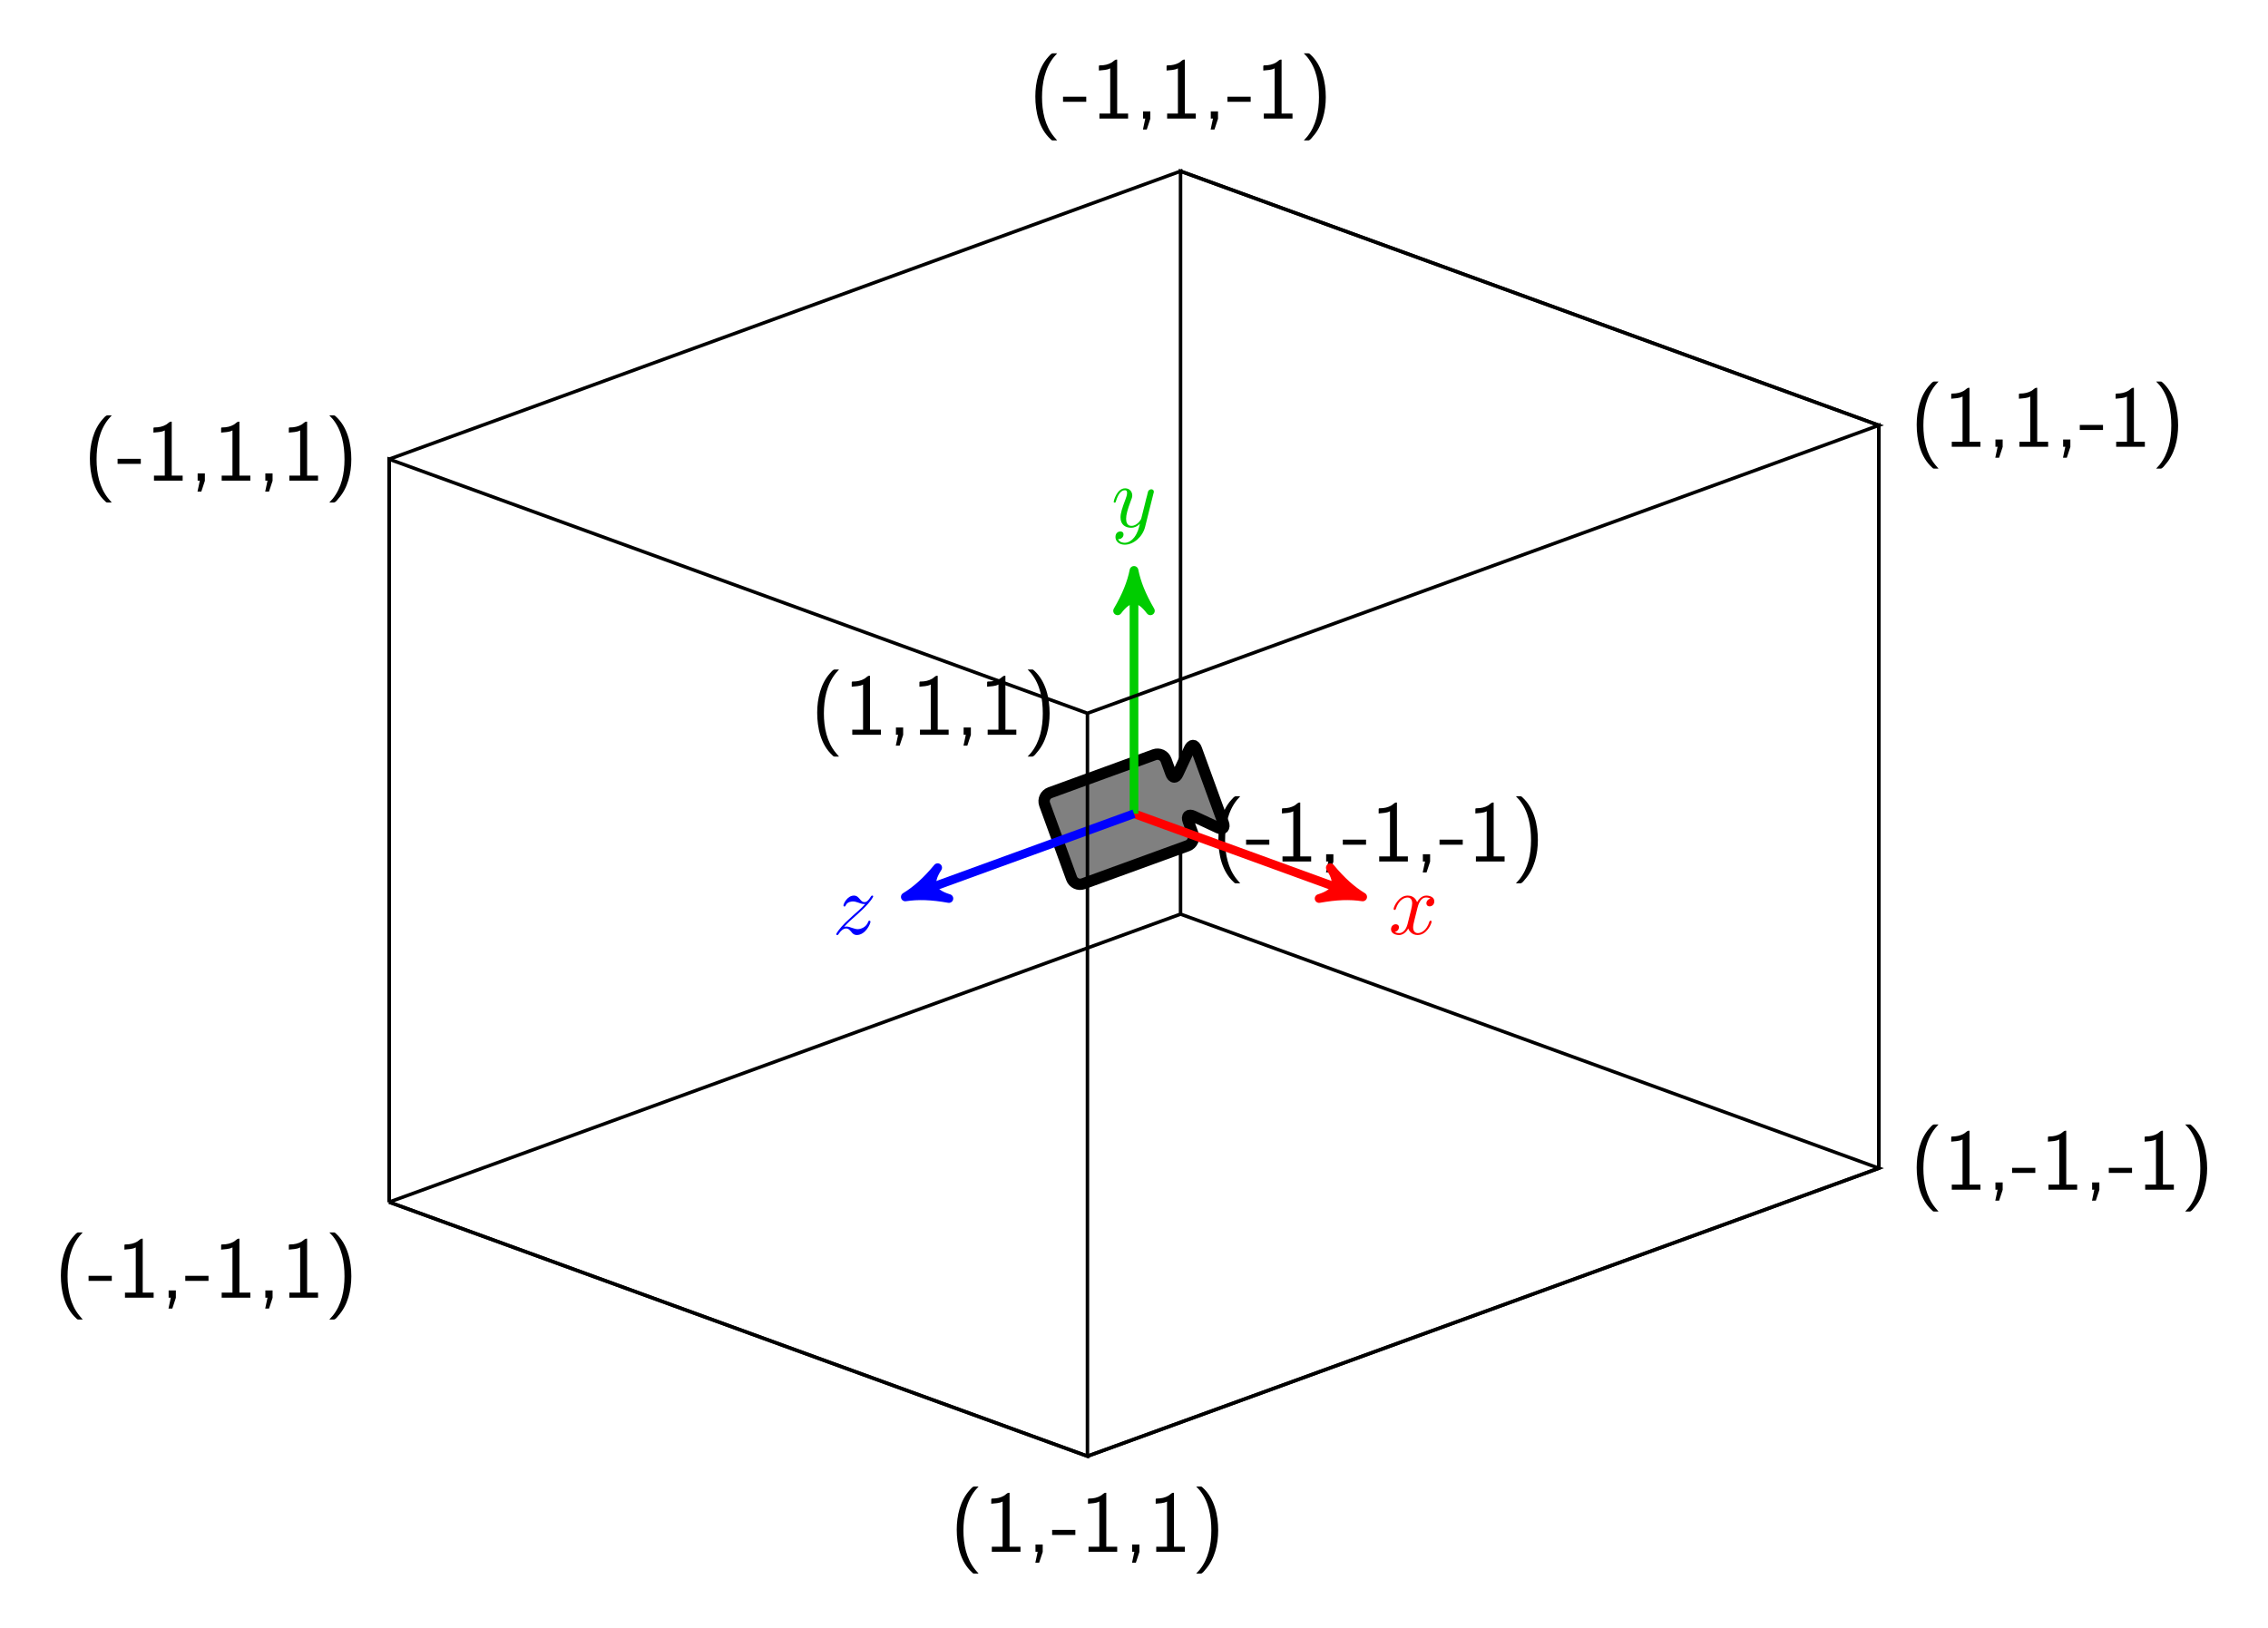
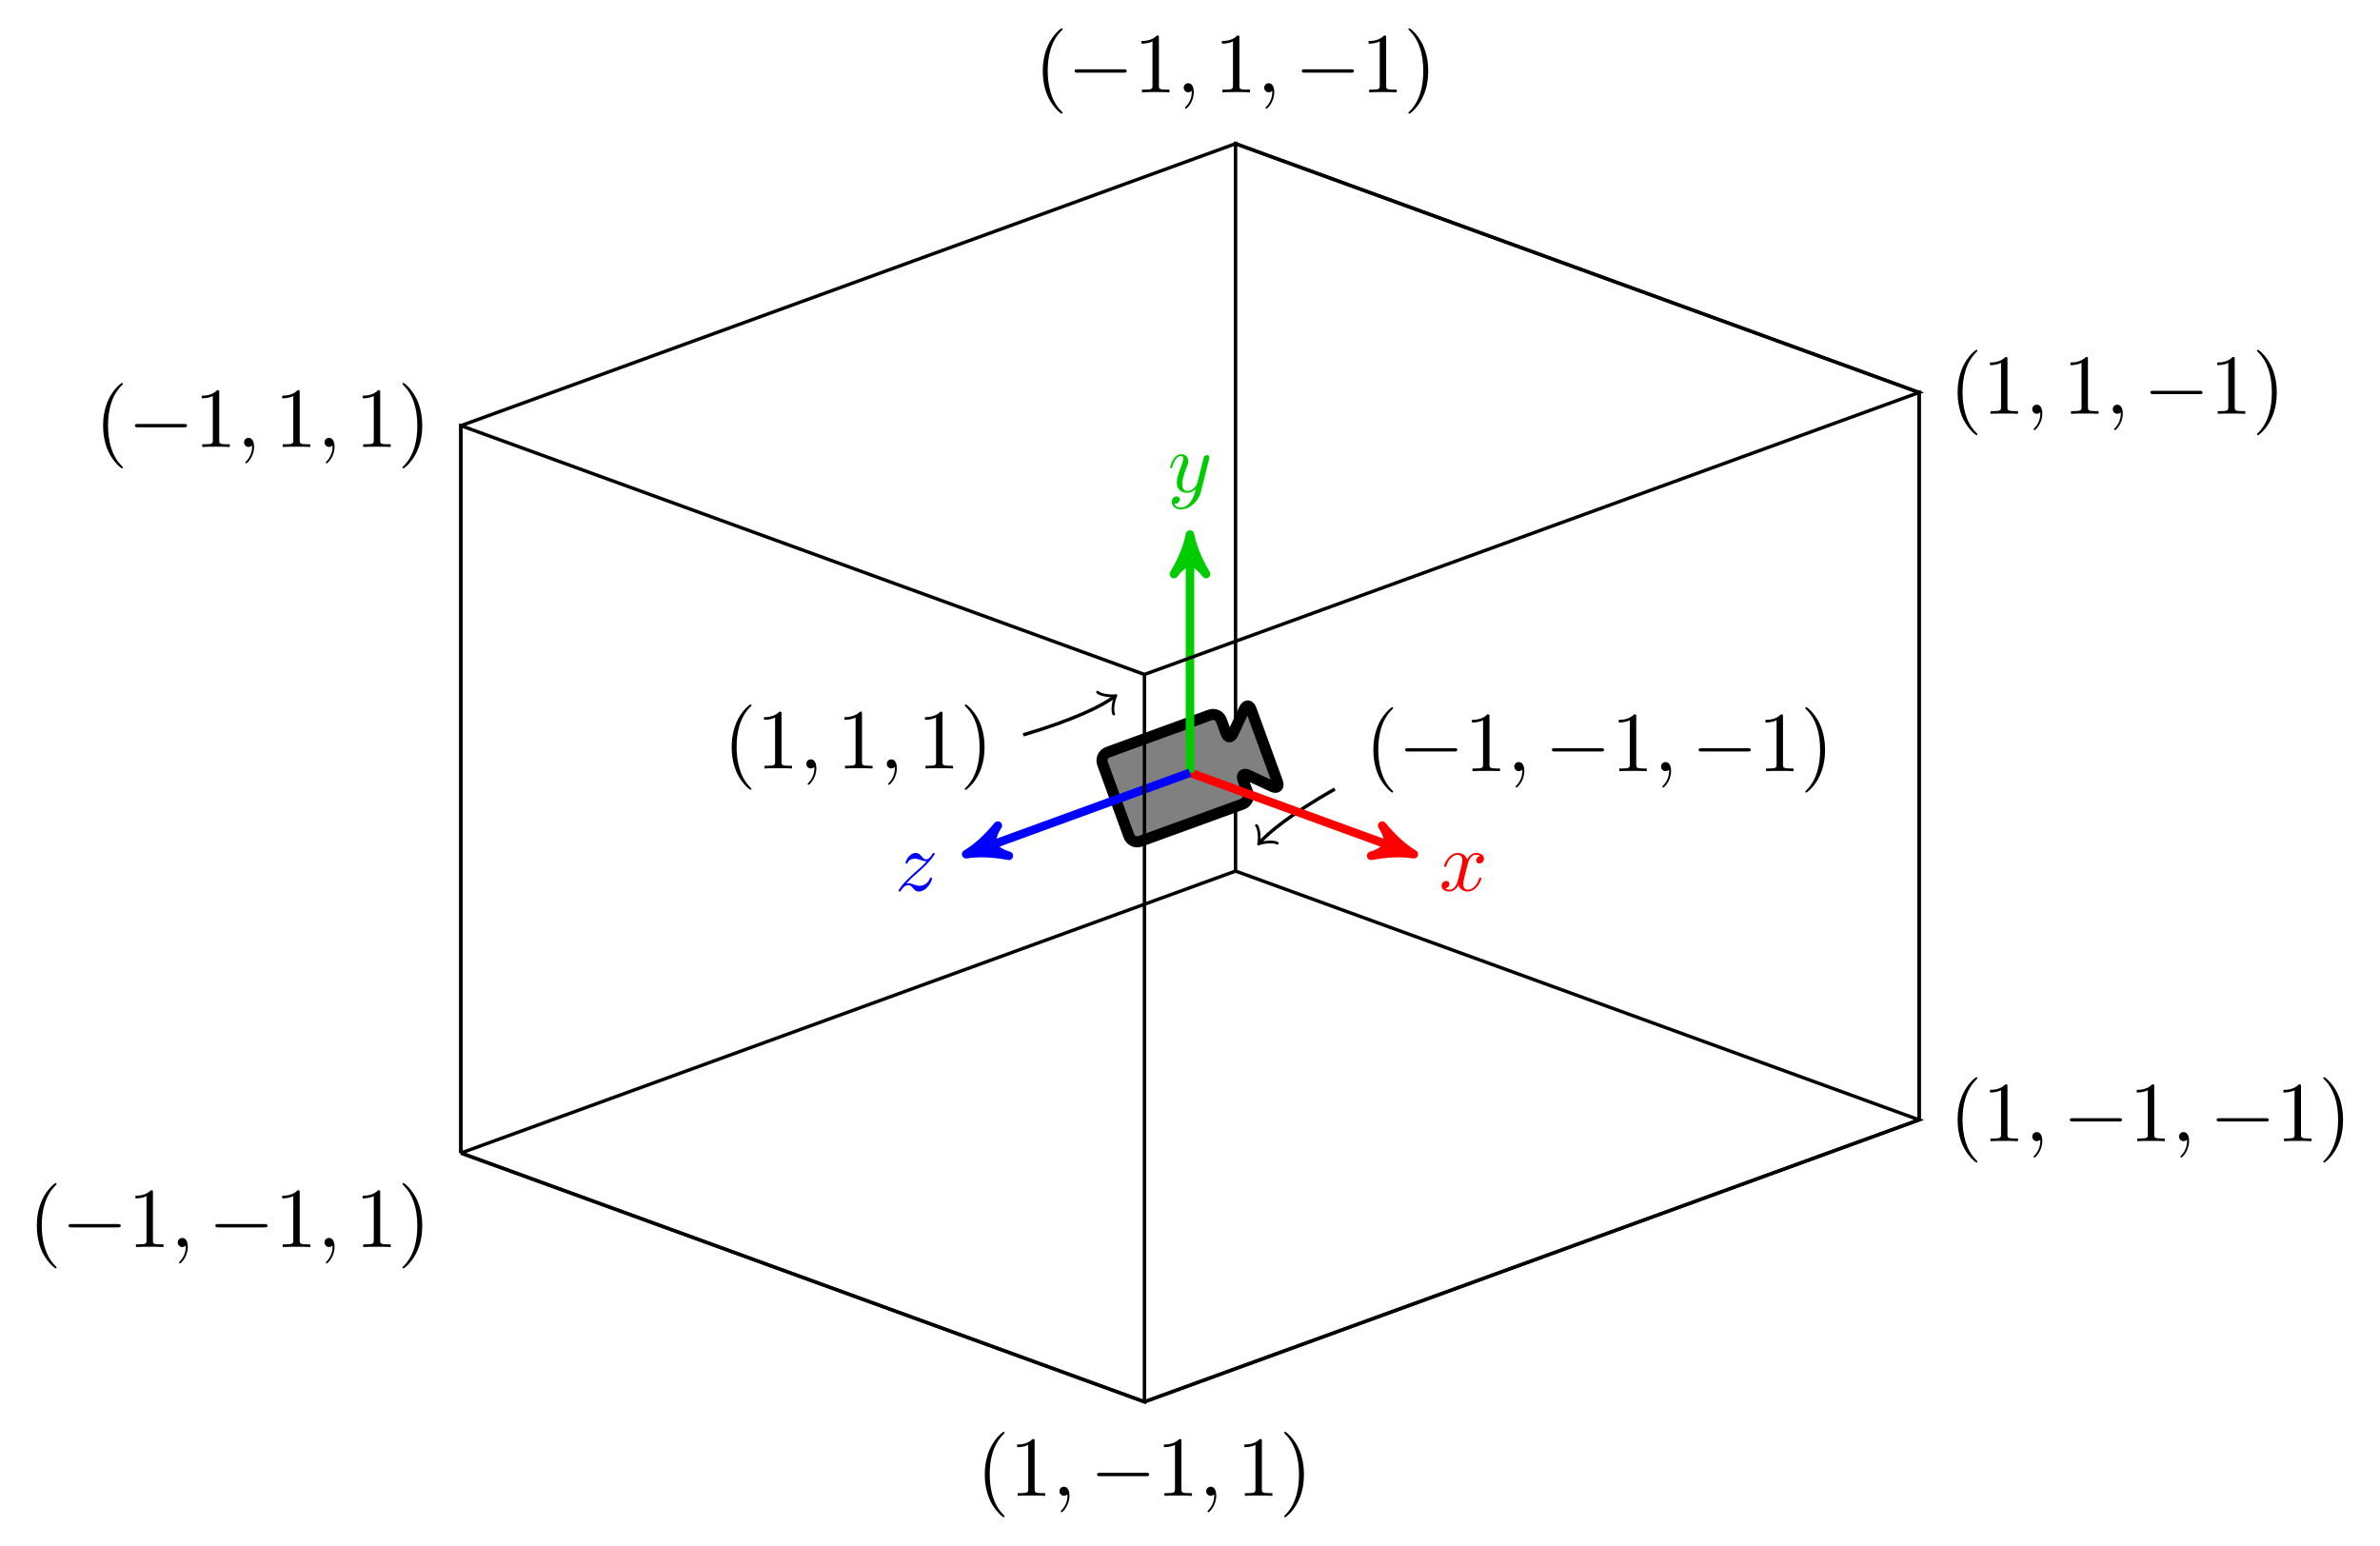
- <svg xmlns="http://www.w3.org/2000/svg" xmlns:xlink="http://www.w3.org/1999/xlink" width="259.545pt" height="186.286pt" viewBox="0 0 259.545 186.286" version="1.1">
+ <svg xmlns="http://www.w3.org/2000/svg" xmlns:xlink="http://www.w3.org/1999/xlink" width="278.246" height="180.691" viewBox="0 0 278.246 180.691">
  <defs>
    <g>
-       <symbol overflow="visible" id="glyph0-0">
-         <path style="stroke:none;" d="" />
-       </symbol>
-       <symbol overflow="visible" id="glyph0-1">
-         <path style="stroke:none;" d="M 3.312 2.484 C 3.203 2.328 3.047 2.203 2.938 2.047 C 1.906 0.797 1.578 -0.859 1.578 -2.453 C 1.578 -4.062 1.891 -5.766 2.938 -7.062 C 3.047 -7.203 3.203 -7.344 3.312 -7.484 L 2.812 -7.484 C 2.609 -7.484 2.422 -7.203 2.281 -7.062 C 1.203 -5.859 0.812 -4.141 0.812 -2.547 C 0.812 -0.812 1.219 1.125 2.562 2.344 C 2.641 2.406 2.656 2.484 2.812 2.484 Z M 3.312 2.484 " />
-       </symbol>
-       <symbol overflow="visible" id="glyph0-2">
-         <path style="stroke:none;" d="M 0.109 -2.516 L 0.109 -1.938 L 2.766 -1.938 L 2.766 -2.516 Z M 0.109 -2.516 " />
-       </symbol>
-       <symbol overflow="visible" id="glyph0-3">
-         <path style="stroke:none;" d="M 0.891 -5.516 C 1.344 -5.578 1.781 -5.547 2.188 -5.766 L 2.188 -0.594 L 0.953 -0.594 L 0.953 -0.016 L 4.234 -0.016 L 4.234 -0.594 L 2.984 -0.594 L 2.984 -6.766 L 2.875 -6.766 C 2.719 -6.766 2.516 -6.531 2.359 -6.438 C 1.969 -6.203 1.5 -6.109 1.062 -6.109 L 1 -6.109 C 0.922 -6.109 0.891 -6.078 0.891 -5.984 Z M 0.891 -5.516 " />
-       </symbol>
-       <symbol overflow="visible" id="glyph0-4">
-         <path style="stroke:none;" d="M 0.969 -0.844 L 0.969 -0.016 L 1.219 -0.016 L 0.953 1.234 L 1.391 1.234 L 1.797 0 L 1.797 -0.844 Z M 0.969 -0.844 " />
-       </symbol>
-       <symbol overflow="visible" id="glyph0-5">
-         <path style="stroke:none;" d="M 0.547 -7.484 C 0.672 -7.344 0.812 -7.203 0.938 -7.062 C 2 -5.75 2.281 -4.062 2.281 -2.453 C 2.281 -0.859 1.953 0.797 0.938 2.047 C 0.812 2.203 0.672 2.328 0.547 2.484 L 1.062 2.484 C 1.25 2.484 1.453 2.203 1.578 2.047 C 2.656 0.859 3.062 -0.859 3.062 -2.469 C 3.062 -4.188 2.641 -6.125 1.312 -7.344 C 1.219 -7.406 1.203 -7.484 1.062 -7.484 Z M 0.547 -7.484 " />
-       </symbol>
-       <symbol overflow="visible" id="glyph1-0">
-         <path style="stroke:none;" d="" />
-       </symbol>
-       <symbol overflow="visible" id="glyph1-1">
-         <path style="stroke:none;" d="M 3.328 -3.016 C 3.391 -3.266 3.625 -4.188 4.312 -4.188 C 4.359 -4.188 4.609 -4.188 4.812 -4.062 C 4.531 -4 4.344 -3.766 4.344 -3.516 C 4.344 -3.359 4.453 -3.172 4.719 -3.172 C 4.938 -3.172 5.25 -3.344 5.25 -3.75 C 5.25 -4.266 4.672 -4.406 4.328 -4.406 C 3.75 -4.406 3.406 -3.875 3.281 -3.656 C 3.031 -4.312 2.5 -4.406 2.203 -4.406 C 1.172 -4.406 0.594 -3.125 0.594 -2.875 C 0.594 -2.766 0.703 -2.766 0.719 -2.766 C 0.797 -2.766 0.828 -2.797 0.844 -2.875 C 1.188 -3.938 1.844 -4.188 2.188 -4.188 C 2.375 -4.188 2.719 -4.094 2.719 -3.516 C 2.719 -3.203 2.547 -2.547 2.188 -1.141 C 2.031 -0.531 1.672 -0.109 1.234 -0.109 C 1.172 -0.109 0.953 -0.109 0.734 -0.234 C 0.984 -0.297 1.203 -0.5 1.203 -0.781 C 1.203 -1.047 0.984 -1.125 0.844 -1.125 C 0.531 -1.125 0.297 -0.875 0.297 -0.547 C 0.297 -0.094 0.781 0.109 1.219 0.109 C 1.891 0.109 2.25 -0.594 2.266 -0.641 C 2.391 -0.281 2.75 0.109 3.344 0.109 C 4.375 0.109 4.938 -1.172 4.938 -1.422 C 4.938 -1.531 4.859 -1.531 4.828 -1.531 C 4.734 -1.531 4.719 -1.484 4.688 -1.422 C 4.359 -0.344 3.688 -0.109 3.375 -0.109 C 2.984 -0.109 2.828 -0.422 2.828 -0.766 C 2.828 -0.984 2.875 -1.203 2.984 -1.641 Z M 3.328 -3.016 " />
-       </symbol>
-       <symbol overflow="visible" id="glyph1-2">
-         <path style="stroke:none;" d="M 4.844 -3.797 C 4.891 -3.938 4.891 -3.953 4.891 -4.031 C 4.891 -4.203 4.75 -4.297 4.594 -4.297 C 4.5 -4.297 4.344 -4.234 4.25 -4.094 C 4.234 -4.031 4.141 -3.734 4.109 -3.547 C 4.031 -3.297 3.969 -3.016 3.906 -2.75 L 3.453 -0.953 C 3.422 -0.812 2.984 -0.109 2.328 -0.109 C 1.828 -0.109 1.719 -0.547 1.719 -0.922 C 1.719 -1.375 1.891 -2 2.219 -2.875 C 2.375 -3.281 2.422 -3.391 2.422 -3.594 C 2.422 -4.031 2.109 -4.406 1.609 -4.406 C 0.656 -4.406 0.297 -2.953 0.297 -2.875 C 0.297 -2.766 0.391 -2.766 0.406 -2.766 C 0.516 -2.766 0.516 -2.797 0.562 -2.953 C 0.844 -3.891 1.234 -4.188 1.578 -4.188 C 1.656 -4.188 1.828 -4.188 1.828 -3.875 C 1.828 -3.625 1.719 -3.359 1.656 -3.172 C 1.25 -2.109 1.078 -1.547 1.078 -1.078 C 1.078 -0.188 1.703 0.109 2.297 0.109 C 2.688 0.109 3.016 -0.062 3.297 -0.344 C 3.172 0.172 3.047 0.672 2.656 1.203 C 2.391 1.531 2.016 1.828 1.562 1.828 C 1.422 1.828 0.969 1.797 0.797 1.406 C 0.953 1.406 1.094 1.406 1.219 1.281 C 1.328 1.203 1.422 1.062 1.422 0.875 C 1.422 0.562 1.156 0.531 1.062 0.531 C 0.828 0.531 0.5 0.688 0.5 1.172 C 0.5 1.672 0.938 2.047 1.562 2.047 C 2.578 2.047 3.609 1.141 3.891 0.016 Z M 4.844 -3.797 " />
-       </symbol>
-       <symbol overflow="visible" id="glyph1-3">
-         <path style="stroke:none;" d="M 1.328 -0.828 C 1.859 -1.406 2.156 -1.656 2.516 -1.969 C 2.516 -1.969 3.125 -2.5 3.484 -2.859 C 4.438 -3.781 4.656 -4.266 4.656 -4.312 C 4.656 -4.406 4.562 -4.406 4.547 -4.406 C 4.469 -4.406 4.453 -4.391 4.391 -4.297 C 4.094 -3.812 3.891 -3.656 3.656 -3.656 C 3.406 -3.656 3.297 -3.812 3.141 -3.984 C 2.953 -4.203 2.781 -4.406 2.453 -4.406 C 1.703 -4.406 1.25 -3.484 1.25 -3.266 C 1.25 -3.219 1.281 -3.156 1.359 -3.156 C 1.453 -3.156 1.469 -3.203 1.5 -3.266 C 1.688 -3.734 2.266 -3.734 2.344 -3.734 C 2.547 -3.734 2.734 -3.672 2.969 -3.594 C 3.375 -3.438 3.484 -3.438 3.734 -3.438 C 3.375 -3.016 2.547 -2.297 2.359 -2.141 L 1.453 -1.297 C 0.781 -0.625 0.422 -0.062 0.422 0.016 C 0.422 0.109 0.531 0.109 0.547 0.109 C 0.625 0.109 0.641 0.094 0.703 -0.016 C 0.938 -0.375 1.234 -0.641 1.562 -0.641 C 1.781 -0.641 1.891 -0.547 2.141 -0.266 C 2.297 -0.047 2.484 0.109 2.766 0.109 C 3.766 0.109 4.344 -1.156 4.344 -1.422 C 4.344 -1.469 4.297 -1.531 4.219 -1.531 C 4.125 -1.531 4.109 -1.469 4.078 -1.391 C 3.844 -0.75 3.203 -0.562 2.875 -0.562 C 2.688 -0.562 2.5 -0.625 2.297 -0.688 C 1.953 -0.812 1.797 -0.859 1.594 -0.859 C 1.578 -0.859 1.422 -0.859 1.328 -0.828 Z M 1.328 -0.828 " />
-       </symbol>
+       <g id="glyph-0-0">
+         <path d="M 3.297 2.391 C 3.297 2.359 3.297 2.344 3.125 2.172 C 1.891 0.922 1.562 -0.969 1.562 -2.5 C 1.562 -4.234 1.938 -5.969 3.172 -7.203 C 3.297 -7.328 3.297 -7.344 3.297 -7.375 C 3.297 -7.453 3.266 -7.484 3.203 -7.484 C 3.094 -7.484 2.203 -6.797 1.609 -5.531 C 1.109 -4.438 0.984 -3.328 0.984 -2.5 C 0.984 -1.719 1.094 -0.516 1.641 0.625 C 2.25 1.844 3.094 2.5 3.203 2.5 C 3.266 2.5 3.297 2.469 3.297 2.391 Z M 3.297 2.391 " />
+       </g>
+       <g id="glyph-0-1">
+         <path d="M 2.938 -6.375 C 2.938 -6.625 2.938 -6.641 2.703 -6.641 C 2.078 -6 1.203 -6 0.891 -6 L 0.891 -5.688 C 1.094 -5.688 1.672 -5.688 2.188 -5.953 L 2.188 -0.781 C 2.188 -0.422 2.156 -0.312 1.266 -0.312 L 0.953 -0.312 L 0.953 0 C 1.297 -0.031 2.156 -0.031 2.562 -0.031 C 2.953 -0.031 3.828 -0.031 4.172 0 L 4.172 -0.312 L 3.859 -0.312 C 2.953 -0.312 2.938 -0.422 2.938 -0.781 Z M 2.938 -6.375 " />
+       </g>
+       <g id="glyph-0-2">
+         <path d="M 2.875 -2.5 C 2.875 -3.266 2.766 -4.469 2.219 -5.609 C 1.625 -6.828 0.766 -7.484 0.672 -7.484 C 0.609 -7.484 0.562 -7.438 0.562 -7.375 C 0.562 -7.344 0.562 -7.328 0.75 -7.141 C 1.734 -6.156 2.297 -4.578 2.297 -2.5 C 2.297 -0.781 1.938 0.969 0.703 2.219 C 0.562 2.344 0.562 2.359 0.562 2.391 C 0.562 2.453 0.609 2.5 0.672 2.5 C 0.766 2.5 1.672 1.812 2.25 0.547 C 2.766 -0.547 2.875 -1.656 2.875 -2.5 Z M 2.875 -2.5 " />
+       </g>
+       <g id="glyph-1-0">
+         <path d="M 6.562 -2.297 C 6.734 -2.297 6.922 -2.297 6.922 -2.5 C 6.922 -2.688 6.734 -2.688 6.562 -2.688 L 1.172 -2.688 C 1 -2.688 0.828 -2.688 0.828 -2.5 C 0.828 -2.297 1 -2.297 1.172 -2.297 Z M 6.562 -2.297 " />
+       </g>
+       <g id="glyph-2-0">
+         <path d="M 2.031 -0.016 C 2.031 -0.672 1.781 -1.062 1.391 -1.062 C 1.062 -1.062 0.859 -0.812 0.859 -0.531 C 0.859 -0.266 1.062 0 1.391 0 C 1.5 0 1.641 -0.047 1.734 -0.125 C 1.766 -0.156 1.781 -0.156 1.781 -0.156 C 1.797 -0.156 1.797 -0.156 1.797 -0.016 C 1.797 0.734 1.453 1.328 1.125 1.656 C 1.016 1.766 1.016 1.781 1.016 1.812 C 1.016 1.891 1.062 1.922 1.109 1.922 C 1.219 1.922 2.031 1.156 2.031 -0.016 Z M 2.031 -0.016 " />
+       </g>
+       <g id="glyph-2-1">
+         <path d="M 3.328 -3.016 C 3.391 -3.266 3.625 -4.188 4.312 -4.188 C 4.359 -4.188 4.609 -4.188 4.812 -4.062 C 4.531 -4 4.344 -3.766 4.344 -3.516 C 4.344 -3.359 4.453 -3.172 4.719 -3.172 C 4.938 -3.172 5.25 -3.344 5.25 -3.75 C 5.25 -4.266 4.672 -4.406 4.328 -4.406 C 3.75 -4.406 3.406 -3.875 3.281 -3.656 C 3.031 -4.312 2.5 -4.406 2.203 -4.406 C 1.172 -4.406 0.594 -3.125 0.594 -2.875 C 0.594 -2.766 0.703 -2.766 0.719 -2.766 C 0.797 -2.766 0.828 -2.797 0.844 -2.875 C 1.188 -3.938 1.844 -4.188 2.188 -4.188 C 2.375 -4.188 2.719 -4.094 2.719 -3.516 C 2.719 -3.203 2.547 -2.547 2.188 -1.141 C 2.031 -0.531 1.672 -0.109 1.234 -0.109 C 1.172 -0.109 0.953 -0.109 0.734 -0.234 C 0.984 -0.297 1.203 -0.5 1.203 -0.781 C 1.203 -1.047 0.984 -1.125 0.844 -1.125 C 0.531 -1.125 0.297 -0.875 0.297 -0.547 C 0.297 -0.094 0.781 0.109 1.219 0.109 C 1.891 0.109 2.25 -0.594 2.266 -0.641 C 2.391 -0.281 2.75 0.109 3.344 0.109 C 4.375 0.109 4.938 -1.172 4.938 -1.422 C 4.938 -1.531 4.859 -1.531 4.828 -1.531 C 4.734 -1.531 4.719 -1.484 4.688 -1.422 C 4.359 -0.344 3.688 -0.109 3.375 -0.109 C 2.984 -0.109 2.828 -0.422 2.828 -0.766 C 2.828 -0.984 2.875 -1.203 2.984 -1.641 Z M 3.328 -3.016 " />
+       </g>
+       <g id="glyph-2-2">
+         <path d="M 4.844 -3.797 C 4.891 -3.938 4.891 -3.953 4.891 -4.031 C 4.891 -4.203 4.75 -4.297 4.594 -4.297 C 4.5 -4.297 4.344 -4.234 4.25 -4.094 C 4.234 -4.031 4.141 -3.734 4.109 -3.547 C 4.031 -3.297 3.969 -3.016 3.906 -2.75 L 3.453 -0.953 C 3.422 -0.812 2.984 -0.109 2.328 -0.109 C 1.828 -0.109 1.719 -0.547 1.719 -0.922 C 1.719 -1.375 1.891 -2 2.219 -2.875 C 2.375 -3.281 2.422 -3.391 2.422 -3.594 C 2.422 -4.031 2.109 -4.406 1.609 -4.406 C 0.656 -4.406 0.297 -2.953 0.297 -2.875 C 0.297 -2.766 0.391 -2.766 0.406 -2.766 C 0.516 -2.766 0.516 -2.797 0.562 -2.953 C 0.844 -3.891 1.234 -4.188 1.578 -4.188 C 1.656 -4.188 1.828 -4.188 1.828 -3.875 C 1.828 -3.625 1.719 -3.359 1.656 -3.172 C 1.25 -2.109 1.078 -1.547 1.078 -1.078 C 1.078 -0.188 1.703 0.109 2.297 0.109 C 2.688 0.109 3.016 -0.062 3.297 -0.344 C 3.172 0.172 3.047 0.672 2.656 1.203 C 2.391 1.531 2.016 1.828 1.562 1.828 C 1.422 1.828 0.969 1.797 0.797 1.406 C 0.953 1.406 1.094 1.406 1.219 1.281 C 1.328 1.203 1.422 1.062 1.422 0.875 C 1.422 0.562 1.156 0.531 1.062 0.531 C 0.828 0.531 0.5 0.688 0.5 1.172 C 0.5 1.672 0.938 2.047 1.562 2.047 C 2.578 2.047 3.609 1.141 3.891 0.016 Z M 4.844 -3.797 " />
+       </g>
+       <g id="glyph-2-3">
+         <path d="M 1.328 -0.828 C 1.859 -1.406 2.156 -1.656 2.516 -1.969 C 2.516 -1.969 3.125 -2.5 3.484 -2.859 C 4.438 -3.781 4.656 -4.266 4.656 -4.312 C 4.656 -4.406 4.562 -4.406 4.547 -4.406 C 4.469 -4.406 4.453 -4.391 4.391 -4.297 C 4.094 -3.812 3.891 -3.656 3.656 -3.656 C 3.406 -3.656 3.297 -3.812 3.141 -3.984 C 2.953 -4.203 2.781 -4.406 2.453 -4.406 C 1.703 -4.406 1.25 -3.484 1.25 -3.266 C 1.25 -3.219 1.281 -3.156 1.359 -3.156 C 1.453 -3.156 1.469 -3.203 1.5 -3.266 C 1.688 -3.734 2.266 -3.734 2.344 -3.734 C 2.547 -3.734 2.734 -3.672 2.969 -3.594 C 3.375 -3.438 3.484 -3.438 3.734 -3.438 C 3.375 -3.016 2.547 -2.297 2.359 -2.141 L 1.453 -1.297 C 0.781 -0.625 0.422 -0.062 0.422 0.016 C 0.422 0.109 0.531 0.109 0.547 0.109 C 0.625 0.109 0.641 0.094 0.703 -0.016 C 0.938 -0.375 1.234 -0.641 1.562 -0.641 C 1.781 -0.641 1.891 -0.547 2.141 -0.266 C 2.297 -0.047 2.484 0.109 2.766 0.109 C 3.766 0.109 4.344 -1.156 4.344 -1.422 C 4.344 -1.469 4.297 -1.531 4.219 -1.531 C 4.125 -1.531 4.109 -1.469 4.078 -1.391 C 3.844 -0.75 3.203 -0.562 2.875 -0.562 C 2.688 -0.562 2.5 -0.625 2.297 -0.688 C 1.953 -0.812 1.797 -0.859 1.594 -0.859 C 1.578 -0.859 1.422 -0.859 1.328 -0.828 Z M 1.328 -0.828 " />
+       </g>
    </g>
-     <clipPath id="clip1">
-       <path d="M 119 85 L 141 85 L 141 102 L 119 102 Z M 119 85 " />
-     </clipPath>
-     <clipPath id="clip2">
-       <path d="M 122.156 103.293 L 142.133 96.023 L 137.391 82.992 L 117.414 90.262 Z M 122.156 103.293 " />
-     </clipPath>
-     <clipPath id="clip3">
-       <path d="M 117 82 L 143 82 L 143 104 L 117 104 Z M 117 82 " />
-     </clipPath>
-     <clipPath id="clip4">
-       <path d="M 122.156 103.293 L 142.133 96.023 L 137.391 82.992 L 117.414 90.262 Z M 122.156 103.293 " />
+     <clipPath id="clip-0">
+       <path clip-rule="nonzero" d="M 128 82 L 150 82 L 150 99 L 128 99 Z M 128 82 " />
+     </clipPath>
+     <clipPath id="clip-1">
+       <path clip-rule="nonzero" d="M 131.504 100.496 L 151.484 93.223 L 146.738 80.195 L 126.762 87.465 Z M 131.504 100.496 " />
+     </clipPath>
+     <clipPath id="clip-2">
+       <path clip-rule="nonzero" d="M 126 80 L 152 80 L 152 101 L 126 101 Z M 126 80 " />
+     </clipPath>
+     <clipPath id="clip-3">
+       <path clip-rule="nonzero" d="M 131.504 100.496 L 151.484 93.223 L 146.738 80.195 L 126.762 87.465 Z M 131.504 100.496 " />
    </clipPath>
  </defs>
-   <g id="surface1">
-     <g style="fill:rgb(0%,0%,0%);fill-opacity:1;">
-       <use xlink:href="#glyph0-1" x="138.619" y="98.629" />
-       <use xlink:href="#glyph0-2" x="142.492" y="98.629" />
-       <use xlink:href="#glyph0-3" x="145.813" y="98.629" />
-       <use xlink:href="#glyph0-4" x="150.793" y="98.629" />
-       <use xlink:href="#glyph0-2" x="153.56" y="98.629" />
-       <use xlink:href="#glyph0-3" x="156.88" y="98.629" />
-       <use xlink:href="#glyph0-4" x="161.861" y="98.629" />
-       <use xlink:href="#glyph0-2" x="164.627" y="98.629" />
-       <use xlink:href="#glyph0-3" x="167.948" y="98.629" />
-       <use xlink:href="#glyph0-5" x="172.928" y="98.629" />
+   <g fill="rgb(0%, 0%, 0%)" fill-opacity="1">
+     <use xlink:href="#glyph-0-0" x="159.573" y="90.158" />
+   </g>
+   <g fill="rgb(0%, 0%, 0%)" fill-opacity="1">
+     <use xlink:href="#glyph-1-0" x="163.447" y="90.158" />
+   </g>
+   <g fill="rgb(0%, 0%, 0%)" fill-opacity="1">
+     <use xlink:href="#glyph-0-1" x="171.196" y="90.158" />
+   </g>
+   <g fill="rgb(0%, 0%, 0%)" fill-opacity="1">
+     <use xlink:href="#glyph-2-0" x="176.177" y="90.158" />
+   </g>
+   <g fill="rgb(0%, 0%, 0%)" fill-opacity="1">
+     <use xlink:href="#glyph-1-0" x="180.605" y="90.158" />
+   </g>
+   <g fill="rgb(0%, 0%, 0%)" fill-opacity="1">
+     <use xlink:href="#glyph-0-1" x="188.354" y="90.158" />
+   </g>
+   <g fill="rgb(0%, 0%, 0%)" fill-opacity="1">
+     <use xlink:href="#glyph-2-0" x="193.335" y="90.158" />
+   </g>
+   <g fill="rgb(0%, 0%, 0%)" fill-opacity="1">
+     <use xlink:href="#glyph-1-0" x="197.763" y="90.158" />
+   </g>
+   <g fill="rgb(0%, 0%, 0%)" fill-opacity="1">
+     <use xlink:href="#glyph-0-1" x="205.512" y="90.158" />
+     <use xlink:href="#glyph-0-2" x="210.493" y="90.158" />
+   </g>
+   <path fill="none" stroke-width="0.399" stroke-linecap="butt" stroke-linejoin="miter" stroke="rgb(0%, 0%, 0%)" stroke-opacity="1" stroke-miterlimit="10" d="M 16.932 -1.905 C 11.822 -4.803 9.135 -7.026 8.209 -8.112 " transform="matrix(1, 0, 0, -1, 139.123, 90.345)" />
+   <path fill="none" stroke-width="0.319" stroke-linecap="round" stroke-linejoin="round" stroke="rgb(0%, 0%, 0%)" stroke-opacity="1" stroke-miterlimit="10" d="M -1.195 1.594 C -1.096 0.996 0.001 0.099 0.301 0 C -0.001 -0.098 -1.098 -0.996 -1.195 -1.593 " transform="matrix(-0.64842, 0.7612, 0.7612, 0.64842, 147.3318, 98.45824)" />
+   <path fill="none" stroke-width="0.399" stroke-linecap="butt" stroke-linejoin="miter" stroke="rgb(0%, 0%, 0%)" stroke-opacity="1" stroke-miterlimit="10" d="M -85.24 -44.46 L -5.326 -73.546 L 85.24 -40.581 L 5.326 -11.495 L -85.24 -44.46 M -85.24 -44.46 L 5.326 -11.495 L 5.326 73.544 L -85.24 40.579 L -85.24 -44.46 M 85.24 -40.581 L 5.326 -11.495 L 5.326 73.544 L 85.24 44.458 L 85.24 -40.581 " transform="matrix(1, 0, 0, -1, 139.123, 90.345)" />
+   <g clip-path="url(#clip-0)">
+     <g clip-path="url(#clip-1)">
+       <path fill-rule="nonzero" fill="rgb(50%, 50%, 50%)" fill-opacity="1" d="M 133.312 98.359 L 145.254 94.016 C 145.793 93.816 146.07 93.223 145.875 92.684 L 145.32 91.16 C 145.125 90.621 145.387 90.383 145.906 90.625 L 148.762 91.957 C 149.281 92.199 149.543 91.957 149.348 91.418 L 146.266 82.949 C 146.07 82.41 145.715 82.395 145.469 82.914 L 144.141 85.77 C 143.898 86.289 143.543 86.273 143.344 85.734 L 142.793 84.215 C 142.594 83.676 142 83.398 141.461 83.594 L 129.52 87.941 C 128.98 88.137 128.703 88.734 128.898 89.273 L 131.98 97.738 C 132.176 98.277 132.773 98.559 133.312 98.359 Z M 133.312 98.359 " />
    </g>
-     <path style="fill:none;stroke-width:0.399;stroke-linecap:butt;stroke-linejoin:miter;stroke:rgb(0%,0%,0%);stroke-opacity:1;stroke-miterlimit:10;" d="M -85.241 -44.459 L -5.327 -73.544 L 85.24 -40.58 L 5.326 -11.494 L -85.241 -44.459 M -85.241 -44.459 L 5.326 -11.494 L 5.326 73.545 L -85.241 40.581 L -85.241 -44.459 M 85.24 -40.58 L 5.326 -11.494 L 5.326 73.545 L 85.24 44.459 L 85.24 -40.58 " transform="matrix(1,0,0,-1,129.772,93.143)" />
-     <g clip-path="url(#clip1)" clip-rule="nonzero">
-       <g clip-path="url(#clip2)" clip-rule="nonzero">
-         <path style=" stroke:none;fill-rule:nonzero;fill:rgb(50%,50%,50%);fill-opacity:1;" d="M 123.961 101.16 L 135.902 96.812 C 136.441 96.617 136.719 96.02 136.523 95.48 L 135.969 93.961 C 135.773 93.422 136.035 93.18 136.559 93.422 L 139.41 94.754 C 139.93 94.996 140.195 94.754 139.996 94.215 L 136.914 85.75 C 136.719 85.211 136.363 85.195 136.121 85.715 L 134.789 88.566 C 134.547 89.09 134.191 89.074 133.996 88.531 L 133.441 87.012 C 133.246 86.473 132.648 86.195 132.109 86.391 L 120.168 90.738 C 119.629 90.934 119.352 91.531 119.547 92.07 L 122.629 100.539 C 122.824 101.078 123.422 101.355 123.961 101.16 Z M 123.961 101.16 " />
-       </g>
+   </g>
+   <g clip-path="url(#clip-2)">
+     <g clip-path="url(#clip-3)">
+       <path fill="none" stroke-width="4.981" stroke-linecap="butt" stroke-linejoin="miter" stroke="rgb(0%, 0%, 0%)" stroke-opacity="1" stroke-miterlimit="10" d="M 3.99 0.003 L 52.712 -0.007 C 54.915 0.004 56.693 1.78 56.697 3.978 L 56.696 10.195 C 56.699 12.393 57.955 12.909 59.509 11.355 L 68.05 2.81 C 69.605 1.256 70.865 1.786 70.869 3.984 L 70.87 38.54 C 70.873 40.738 69.613 41.261 68.045 39.711 L 59.515 31.165 C 57.961 29.61 56.701 30.133 56.69 32.336 L 56.698 38.534 C 56.687 40.737 54.912 42.515 52.713 42.518 L 3.986 42.514 C 1.787 42.517 0.004 40.727 0.001 38.529 L 0.005 3.988 C 0.002 1.789 1.786 -0.008 3.99 0.003 Z M 3.99 0.003 " transform="matrix(0.245074, -0.0892014, -0.0892014, -0.245074, 132.335, 98.71599)" />
    </g>
-     <g clip-path="url(#clip3)" clip-rule="nonzero">
-       <g clip-path="url(#clip4)" clip-rule="nonzero">
-         <path style="fill:none;stroke-width:4.981;stroke-linecap:butt;stroke-linejoin:miter;stroke:rgb(0%,0%,0%);stroke-opacity:1;stroke-miterlimit:10;" d="M 3.98 -0.005 L 52.708 -0 C 54.906 -0.004 56.689 1.786 56.692 3.984 L 56.687 10.187 C 56.69 12.385 57.95 12.915 59.519 11.356 L 68.046 2.816 C 69.601 1.263 70.875 1.787 70.864 3.99 L 70.861 38.532 C 70.864 40.73 69.604 41.253 68.05 39.698 L 59.511 31.171 C 57.952 29.602 56.691 30.125 56.7 32.337 L 56.694 38.54 C 56.697 40.738 54.907 42.521 52.709 42.524 L 3.982 42.52 C 1.783 42.523 0 40.734 -0.003 38.535 L -0.005 3.98 C -0.008 1.781 1.782 -0.002 3.98 -0.005 Z M 3.98 -0.005 " transform="matrix(0.245074,-0.0892014,-0.0892014,-0.245074,122.985,101.514)" />
-       </g>
-     </g>
-     <path style="fill:none;stroke-width:0.996;stroke-linecap:butt;stroke-linejoin:miter;stroke:rgb(100%,0%,0%);stroke-opacity:1;stroke-miterlimit:10;" d="M 0.001 -0.002 L 25.083 -9.13 " transform="matrix(1,0,0,-1,129.772,93.143)" />
-     <path style="fill-rule:nonzero;fill:rgb(100%,0%,0%);fill-opacity:1;stroke-width:0.996;stroke-linecap:butt;stroke-linejoin:round;stroke:rgb(100%,0%,0%);stroke-opacity:1;stroke-miterlimit:10;" d="M 1.156 0 C -0.288 0.289 -1.732 0.865 -3.469 1.879 C -1.732 0.578 -1.735 -0.578 -3.465 -1.877 C -1.733 -0.869 -0.29 -0.289 1.156 0 Z M 1.156 0 " transform="matrix(0.93967,0.34203,0.34203,-0.93967,154.8554,102.2727)" />
-     <g style="fill:rgb(100%,0%,0%);fill-opacity:1;">
-       <use xlink:href="#glyph1-1" x="158.889" y="106.921" />
-     </g>
-     <path style="fill:none;stroke-width:0.996;stroke-linecap:butt;stroke-linejoin:miter;stroke:rgb(0%,79.999%,0%);stroke-opacity:1;stroke-miterlimit:10;" d="M 0.001 -0.002 L 0.001 26.694 " transform="matrix(1,0,0,-1,129.772,93.143)" />
-     <path style="fill-rule:nonzero;fill:rgb(0%,79.999%,0%);fill-opacity:1;stroke-width:0.996;stroke-linecap:butt;stroke-linejoin:round;stroke:rgb(0%,79.999%,0%);stroke-opacity:1;stroke-miterlimit:10;" d="M 1.157 -0.001 C -0.288 0.288 -1.734 0.866 -3.468 1.877 C -1.734 0.577 -1.734 -0.58 -3.468 -1.876 C -1.734 -0.869 -0.288 -0.29 1.157 -0.001 Z M 1.157 -0.001 " transform="matrix(0,-1,-1,0,129.772,66.45002)" />
-     <g style="fill:rgb(0%,79.999%,0%);fill-opacity:1;">
-       <use xlink:href="#glyph1-2" x="127.151" y="60.303" />
-     </g>
-     <path style="fill:none;stroke-width:0.996;stroke-linecap:butt;stroke-linejoin:miter;stroke:rgb(0%,0%,100%);stroke-opacity:1;stroke-miterlimit:10;" d="M 0.001 -0.002 L -25.084 -9.13 " transform="matrix(1,0,0,-1,129.772,93.143)" />
-     <path style="fill-rule:nonzero;fill:rgb(0%,0%,100%);fill-opacity:1;stroke-width:0.996;stroke-linecap:butt;stroke-linejoin:round;stroke:rgb(0%,0%,100%);stroke-opacity:1;stroke-miterlimit:10;" d="M 1.157 -0 C -0.289 0.289 -1.732 0.868 -3.468 1.878 C -1.734 0.578 -1.735 -0.578 -3.468 -1.88 C -1.731 -0.866 -0.287 -0.29 1.157 -0 Z M 1.157 -0 " transform="matrix(-0.93967,0.34203,0.34203,0.93967,104.6886,102.2727)" />
-     <g style="fill:rgb(0%,0%,100%);fill-opacity:1;">
-       <use xlink:href="#glyph1-3" x="95.272" y="106.921" />
-     </g>
-     <path style="fill:none;stroke-width:0.399;stroke-linecap:butt;stroke-linejoin:miter;stroke:rgb(0%,0%,0%);stroke-opacity:1;stroke-miterlimit:10;" d="M -85.241 -44.459 L -5.327 -73.544 L -5.327 11.495 L -85.241 40.581 L -85.241 -44.459 M -5.327 -73.544 L 85.24 -40.58 L 85.24 44.459 L -5.327 11.495 L -5.327 -73.544 M -85.241 40.581 L -5.327 11.495 L 85.24 44.459 L 5.326 73.545 " transform="matrix(1,0,0,-1,129.772,93.143)" />
-     <g style="fill:rgb(0%,0%,0%);fill-opacity:1;">
-       <use xlink:href="#glyph0-1" x="6.154" y="148.556" />
-       <use xlink:href="#glyph0-2" x="10.027" y="148.556" />
-       <use xlink:href="#glyph0-3" x="13.348" y="148.556" />
-       <use xlink:href="#glyph0-4" x="18.328" y="148.556" />
-       <use xlink:href="#glyph0-2" x="21.095" y="148.556" />
-       <use xlink:href="#glyph0-3" x="24.415" y="148.556" />
-       <use xlink:href="#glyph0-4" x="29.396" y="148.556" />
-       <use xlink:href="#glyph0-3" x="32.162" y="148.556" />
-       <use xlink:href="#glyph0-5" x="37.143" y="148.556" />
-     </g>
-     <g style="fill:rgb(0%,0%,0%);fill-opacity:1;">
-       <use xlink:href="#glyph0-1" x="108.675" y="177.642" />
-       <use xlink:href="#glyph0-3" x="112.548" y="177.642" />
-       <use xlink:href="#glyph0-4" x="117.529" y="177.642" />
-       <use xlink:href="#glyph0-2" x="120.295" y="177.642" />
-       <use xlink:href="#glyph0-3" x="123.616" y="177.642" />
-       <use xlink:href="#glyph0-4" x="128.596" y="177.642" />
-       <use xlink:href="#glyph0-3" x="131.363" y="177.642" />
-       <use xlink:href="#glyph0-5" x="136.343" y="177.642" />
-     </g>
-     <g style="fill:rgb(0%,0%,0%);fill-opacity:1;">
-       <use xlink:href="#glyph0-1" x="218.53" y="136.197" />
-       <use xlink:href="#glyph0-3" x="222.403" y="136.197" />
-       <use xlink:href="#glyph0-4" x="227.384" y="136.197" />
-       <use xlink:href="#glyph0-2" x="230.15" y="136.197" />
-       <use xlink:href="#glyph0-3" x="233.471" y="136.197" />
-       <use xlink:href="#glyph0-4" x="238.451" y="136.197" />
-       <use xlink:href="#glyph0-2" x="241.218" y="136.197" />
-       <use xlink:href="#glyph0-3" x="244.538" y="136.197" />
-       <use xlink:href="#glyph0-5" x="249.519" y="136.197" />
-     </g>
-     <g style="fill:rgb(0%,0%,0%);fill-opacity:1;">
-       <use xlink:href="#glyph0-1" x="9.474" y="55.035" />
-       <use xlink:href="#glyph0-2" x="13.347" y="55.035" />
-       <use xlink:href="#glyph0-3" x="16.668" y="55.035" />
-       <use xlink:href="#glyph0-4" x="21.648" y="55.035" />
-       <use xlink:href="#glyph0-3" x="24.415" y="55.035" />
-       <use xlink:href="#glyph0-4" x="29.395" y="55.035" />
-       <use xlink:href="#glyph0-3" x="32.162" y="55.035" />
-       <use xlink:href="#glyph0-5" x="37.142" y="55.035" />
-     </g>
-     <g style="fill:rgb(0%,0%,0%);fill-opacity:1;">
-       <use xlink:href="#glyph0-1" x="92.706" y="84.121" />
-       <use xlink:href="#glyph0-3" x="96.579" y="84.121" />
-       <use xlink:href="#glyph0-4" x="101.56" y="84.121" />
-       <use xlink:href="#glyph0-3" x="104.326" y="84.121" />
-       <use xlink:href="#glyph0-4" x="109.307" y="84.121" />
-       <use xlink:href="#glyph0-3" x="112.073" y="84.121" />
-       <use xlink:href="#glyph0-5" x="117.054" y="84.121" />
-     </g>
-     <g style="fill:rgb(0%,0%,0%);fill-opacity:1;">
-       <use xlink:href="#glyph0-1" x="218.53" y="51.157" />
-       <use xlink:href="#glyph0-3" x="222.403" y="51.157" />
-       <use xlink:href="#glyph0-4" x="227.384" y="51.157" />
-       <use xlink:href="#glyph0-3" x="230.15" y="51.157" />
-       <use xlink:href="#glyph0-4" x="235.131" y="51.157" />
-       <use xlink:href="#glyph0-2" x="237.897" y="51.157" />
-       <use xlink:href="#glyph0-3" x="241.218" y="51.157" />
-       <use xlink:href="#glyph0-5" x="246.198" y="51.157" />
-     </g>
-     <g style="fill:rgb(0%,0%,0%);fill-opacity:1;">
-       <use xlink:href="#glyph0-1" x="117.669" y="13.59" />
-       <use xlink:href="#glyph0-2" x="121.542" y="13.59" />
-       <use xlink:href="#glyph0-3" x="124.863" y="13.59" />
-       <use xlink:href="#glyph0-4" x="129.843" y="13.59" />
-       <use xlink:href="#glyph0-3" x="132.61" y="13.59" />
-       <use xlink:href="#glyph0-4" x="137.59" y="13.59" />
-       <use xlink:href="#glyph0-2" x="140.357" y="13.59" />
-       <use xlink:href="#glyph0-3" x="143.677" y="13.59" />
-       <use xlink:href="#glyph0-5" x="148.658" y="13.59" />
-     </g>
+   </g>
+   <path fill="none" stroke-width="0.996" stroke-linecap="butt" stroke-linejoin="miter" stroke="rgb(100%, 0%, 0%)" stroke-opacity="1" stroke-miterlimit="10" d="M -0.002 0.001 L 25.084 -9.132 " transform="matrix(1, 0, 0, -1, 139.123, 90.345)" />
+   <path fill-rule="nonzero" fill="rgb(100%, 0%, 0%)" fill-opacity="1" stroke-width="0.996" stroke-linecap="butt" stroke-linejoin="round" stroke="rgb(100%, 0%, 0%)" stroke-opacity="1" stroke-miterlimit="10" d="M 1.157 -0.001 C -0.287 0.288 -1.733 0.868 -3.468 1.878 C -1.735 0.576 -1.734 -0.579 -3.468 -1.88 C -1.734 -0.866 -0.289 -0.29 1.157 -0.001 Z M 1.157 -0.001 " transform="matrix(0.93967, 0.34203, 0.34203, -0.93967, 164.2064, 99.47468)" />
+   <g fill="rgb(100%, 0%, 0%)" fill-opacity="1">
+     <use xlink:href="#glyph-2-1" x="168.24" y="104.124" />
+   </g>
+   <path fill="none" stroke-width="0.996" stroke-linecap="butt" stroke-linejoin="miter" stroke="rgb(0%, 79.999%, 0%)" stroke-opacity="1" stroke-miterlimit="10" d="M -0.002 0.001 L -0.002 26.693 " transform="matrix(1, 0, 0, -1, 139.123, 90.345)" />
+   <path fill-rule="nonzero" fill="rgb(0%, 79.999%, 0%)" fill-opacity="1" stroke-width="0.996" stroke-linecap="butt" stroke-linejoin="round" stroke="rgb(0%, 79.999%, 0%)" stroke-opacity="1" stroke-miterlimit="10" d="M 1.156 0.002 C -0.289 0.287 -1.735 0.865 -3.465 1.877 C -1.735 0.576 -1.735 -0.576 -3.465 -1.877 C -1.735 -0.865 -0.289 -0.287 1.156 0.002 Z M 1.156 0.002 " transform="matrix(0, -1, -1, 0, 139.123, 63.65202)" />
+   <g fill="rgb(0%, 79.999%, 0%)" fill-opacity="1">
+     <use xlink:href="#glyph-2-2" x="136.502" y="57.506" />
+   </g>
+   <path fill="none" stroke-width="0.996" stroke-linecap="butt" stroke-linejoin="miter" stroke="rgb(0%, 0%, 100%)" stroke-opacity="1" stroke-miterlimit="10" d="M -0.002 0.001 L -25.084 -9.132 " transform="matrix(1, 0, 0, -1, 139.123, 90.345)" />
+   <path fill-rule="nonzero" fill="rgb(0%, 0%, 100%)" fill-opacity="1" stroke-width="0.996" stroke-linecap="butt" stroke-linejoin="round" stroke="rgb(0%, 0%, 100%)" stroke-opacity="1" stroke-miterlimit="10" d="M 1.157 0.001 C -0.289 0.29 -1.734 0.866 -3.468 1.88 C -1.734 0.579 -1.735 -0.576 -3.468 -1.878 C -1.733 -0.868 -0.287 -0.288 1.157 0.001 Z M 1.157 0.001 " transform="matrix(-0.93967, 0.34203, 0.34203, 0.93967, 114.0396, 99.47468)" />
+   <g fill="rgb(0%, 0%, 100%)" fill-opacity="1">
+     <use xlink:href="#glyph-2-3" x="104.623" y="104.124" />
+   </g>
+   <path fill="none" stroke-width="0.399" stroke-linecap="butt" stroke-linejoin="miter" stroke="rgb(0%, 0%, 0%)" stroke-opacity="1" stroke-miterlimit="10" d="M -85.24 -44.46 L -5.326 -73.546 L -5.326 11.493 L -85.24 40.579 L -85.24 -44.46 M -5.326 -73.546 L 85.24 -40.581 L 85.24 44.458 L -5.326 11.493 L -5.326 -73.546 M -85.24 40.579 L -5.326 11.493 L 85.24 44.458 L 5.326 73.544 " transform="matrix(1, 0, 0, -1, 139.123, 90.345)" />
+   <g fill="rgb(0%, 0%, 0%)" fill-opacity="1">
+     <use xlink:href="#glyph-0-0" x="3.32" y="145.795" />
+   </g>
+   <g fill="rgb(0%, 0%, 0%)" fill-opacity="1">
+     <use xlink:href="#glyph-1-0" x="7.194" y="145.795" />
+   </g>
+   <g fill="rgb(0%, 0%, 0%)" fill-opacity="1">
+     <use xlink:href="#glyph-0-1" x="14.943" y="145.795" />
+   </g>
+   <g fill="rgb(0%, 0%, 0%)" fill-opacity="1">
+     <use xlink:href="#glyph-2-0" x="19.924" y="145.795" />
+   </g>
+   <g fill="rgb(0%, 0%, 0%)" fill-opacity="1">
+     <use xlink:href="#glyph-1-0" x="24.352" y="145.795" />
+   </g>
+   <g fill="rgb(0%, 0%, 0%)" fill-opacity="1">
+     <use xlink:href="#glyph-0-1" x="32.101" y="145.795" />
+   </g>
+   <g fill="rgb(0%, 0%, 0%)" fill-opacity="1">
+     <use xlink:href="#glyph-2-0" x="37.082" y="145.795" />
+   </g>
+   <g fill="rgb(0%, 0%, 0%)" fill-opacity="1">
+     <use xlink:href="#glyph-0-1" x="41.51" y="145.795" />
+     <use xlink:href="#glyph-0-2" x="46.491" y="145.795" />
+   </g>
+   <g fill="rgb(0%, 0%, 0%)" fill-opacity="1">
+     <use xlink:href="#glyph-0-0" x="114.147" y="174.881" />
+     <use xlink:href="#glyph-0-1" x="118.021" y="174.881" />
+   </g>
+   <g fill="rgb(0%, 0%, 0%)" fill-opacity="1">
+     <use xlink:href="#glyph-2-0" x="123.003" y="174.881" />
+   </g>
+   <g fill="rgb(0%, 0%, 0%)" fill-opacity="1">
+     <use xlink:href="#glyph-1-0" x="127.431" y="174.881" />
+   </g>
+   <g fill="rgb(0%, 0%, 0%)" fill-opacity="1">
+     <use xlink:href="#glyph-0-1" x="135.179" y="174.881" />
+   </g>
+   <g fill="rgb(0%, 0%, 0%)" fill-opacity="1">
+     <use xlink:href="#glyph-2-0" x="140.161" y="174.881" />
+   </g>
+   <g fill="rgb(0%, 0%, 0%)" fill-opacity="1">
+     <use xlink:href="#glyph-0-1" x="144.589" y="174.881" />
+     <use xlink:href="#glyph-0-2" x="149.57" y="174.881" />
+   </g>
+   <g fill="rgb(0%, 0%, 0%)" fill-opacity="1">
+     <use xlink:href="#glyph-0-0" x="227.88" y="133.417" />
+     <use xlink:href="#glyph-0-1" x="231.754" y="133.417" />
+   </g>
+   <g fill="rgb(0%, 0%, 0%)" fill-opacity="1">
+     <use xlink:href="#glyph-2-0" x="236.736" y="133.417" />
+   </g>
+   <g fill="rgb(0%, 0%, 0%)" fill-opacity="1">
+     <use xlink:href="#glyph-1-0" x="241.164" y="133.417" />
+   </g>
+   <g fill="rgb(0%, 0%, 0%)" fill-opacity="1">
+     <use xlink:href="#glyph-0-1" x="248.913" y="133.417" />
+   </g>
+   <g fill="rgb(0%, 0%, 0%)" fill-opacity="1">
+     <use xlink:href="#glyph-2-0" x="253.894" y="133.417" />
+   </g>
+   <g fill="rgb(0%, 0%, 0%)" fill-opacity="1">
+     <use xlink:href="#glyph-1-0" x="258.322" y="133.417" />
+   </g>
+   <g fill="rgb(0%, 0%, 0%)" fill-opacity="1">
+     <use xlink:href="#glyph-0-1" x="266.071" y="133.417" />
+     <use xlink:href="#glyph-0-2" x="271.052" y="133.417" />
+   </g>
+   <g fill="rgb(0%, 0%, 0%)" fill-opacity="1">
+     <use xlink:href="#glyph-0-0" x="11.068" y="52.255" />
+   </g>
+   <g fill="rgb(0%, 0%, 0%)" fill-opacity="1">
+     <use xlink:href="#glyph-1-0" x="14.943" y="52.255" />
+   </g>
+   <g fill="rgb(0%, 0%, 0%)" fill-opacity="1">
+     <use xlink:href="#glyph-0-1" x="22.692" y="52.255" />
+   </g>
+   <g fill="rgb(0%, 0%, 0%)" fill-opacity="1">
+     <use xlink:href="#glyph-2-0" x="27.673" y="52.255" />
+   </g>
+   <g fill="rgb(0%, 0%, 0%)" fill-opacity="1">
+     <use xlink:href="#glyph-0-1" x="32.101" y="52.255" />
+   </g>
+   <g fill="rgb(0%, 0%, 0%)" fill-opacity="1">
+     <use xlink:href="#glyph-2-0" x="37.082" y="52.255" />
+   </g>
+   <g fill="rgb(0%, 0%, 0%)" fill-opacity="1">
+     <use xlink:href="#glyph-0-1" x="41.51" y="52.255" />
+     <use xlink:href="#glyph-0-2" x="46.491" y="52.255" />
+   </g>
+   <g fill="rgb(0%, 0%, 0%)" fill-opacity="1">
+     <use xlink:href="#glyph-0-0" x="84.555" y="89.841" />
+     <use xlink:href="#glyph-0-1" x="88.429" y="89.841" />
+   </g>
+   <g fill="rgb(0%, 0%, 0%)" fill-opacity="1">
+     <use xlink:href="#glyph-2-0" x="93.411" y="89.841" />
+   </g>
+   <g fill="rgb(0%, 0%, 0%)" fill-opacity="1">
+     <use xlink:href="#glyph-0-1" x="97.839" y="89.841" />
+   </g>
+   <g fill="rgb(0%, 0%, 0%)" fill-opacity="1">
+     <use xlink:href="#glyph-2-0" x="102.82" y="89.841" />
+   </g>
+   <g fill="rgb(0%, 0%, 0%)" fill-opacity="1">
+     <use xlink:href="#glyph-0-1" x="107.248" y="89.841" />
+     <use xlink:href="#glyph-0-2" x="112.229" y="89.841" />
+   </g>
+   <path fill="none" stroke-width="0.399" stroke-linecap="butt" stroke-linejoin="miter" stroke="rgb(0%, 0%, 0%)" stroke-opacity="1" stroke-miterlimit="10" d="M -19.502 4.427 C -13.553 6.189 -10.314 7.806 -8.9 8.853 " transform="matrix(1, 0, 0, -1, 139.123, 90.345)" />
+   <path fill="none" stroke-width="0.319" stroke-linecap="round" stroke-linejoin="round" stroke="rgb(0%, 0%, 0%)" stroke-opacity="1" stroke-miterlimit="10" d="M -1.194 1.594 C -1.097 0.997 -0.002 0.099 0.298 -0.001 C 0.001 -0.102 -1.095 -0.997 -1.195 -1.593 " transform="matrix(0.80383, -0.59477, -0.59477, -0.80383, 130.2242, 81.49266)" />
+   <g fill="rgb(0%, 0%, 0%)" fill-opacity="1">
+     <use xlink:href="#glyph-0-0" x="227.88" y="48.378" />
+     <use xlink:href="#glyph-0-1" x="231.754" y="48.378" />
+   </g>
+   <g fill="rgb(0%, 0%, 0%)" fill-opacity="1">
+     <use xlink:href="#glyph-2-0" x="236.736" y="48.378" />
+   </g>
+   <g fill="rgb(0%, 0%, 0%)" fill-opacity="1">
+     <use xlink:href="#glyph-0-1" x="241.164" y="48.378" />
+   </g>
+   <g fill="rgb(0%, 0%, 0%)" fill-opacity="1">
+     <use xlink:href="#glyph-2-0" x="246.145" y="48.378" />
+   </g>
+   <g fill="rgb(0%, 0%, 0%)" fill-opacity="1">
+     <use xlink:href="#glyph-1-0" x="250.573" y="48.378" />
+   </g>
+   <g fill="rgb(0%, 0%, 0%)" fill-opacity="1">
+     <use xlink:href="#glyph-0-1" x="258.322" y="48.378" />
+     <use xlink:href="#glyph-0-2" x="263.303" y="48.378" />
+   </g>
+   <g fill="rgb(0%, 0%, 0%)" fill-opacity="1">
+     <use xlink:href="#glyph-0-0" x="120.927" y="10.792" />
+   </g>
+   <g fill="rgb(0%, 0%, 0%)" fill-opacity="1">
+     <use xlink:href="#glyph-1-0" x="124.802" y="10.792" />
+   </g>
+   <g fill="rgb(0%, 0%, 0%)" fill-opacity="1">
+     <use xlink:href="#glyph-0-1" x="132.55" y="10.792" />
+   </g>
+   <g fill="rgb(0%, 0%, 0%)" fill-opacity="1">
+     <use xlink:href="#glyph-2-0" x="137.532" y="10.792" />
+   </g>
+   <g fill="rgb(0%, 0%, 0%)" fill-opacity="1">
+     <use xlink:href="#glyph-0-1" x="141.96" y="10.792" />
+   </g>
+   <g fill="rgb(0%, 0%, 0%)" fill-opacity="1">
+     <use xlink:href="#glyph-2-0" x="146.941" y="10.792" />
+   </g>
+   <g fill="rgb(0%, 0%, 0%)" fill-opacity="1">
+     <use xlink:href="#glyph-1-0" x="151.369" y="10.792" />
+   </g>
+   <g fill="rgb(0%, 0%, 0%)" fill-opacity="1">
+     <use xlink:href="#glyph-0-1" x="159.118" y="10.792" />
+     <use xlink:href="#glyph-0-2" x="164.099" y="10.792" />
  </g>
</svg>
